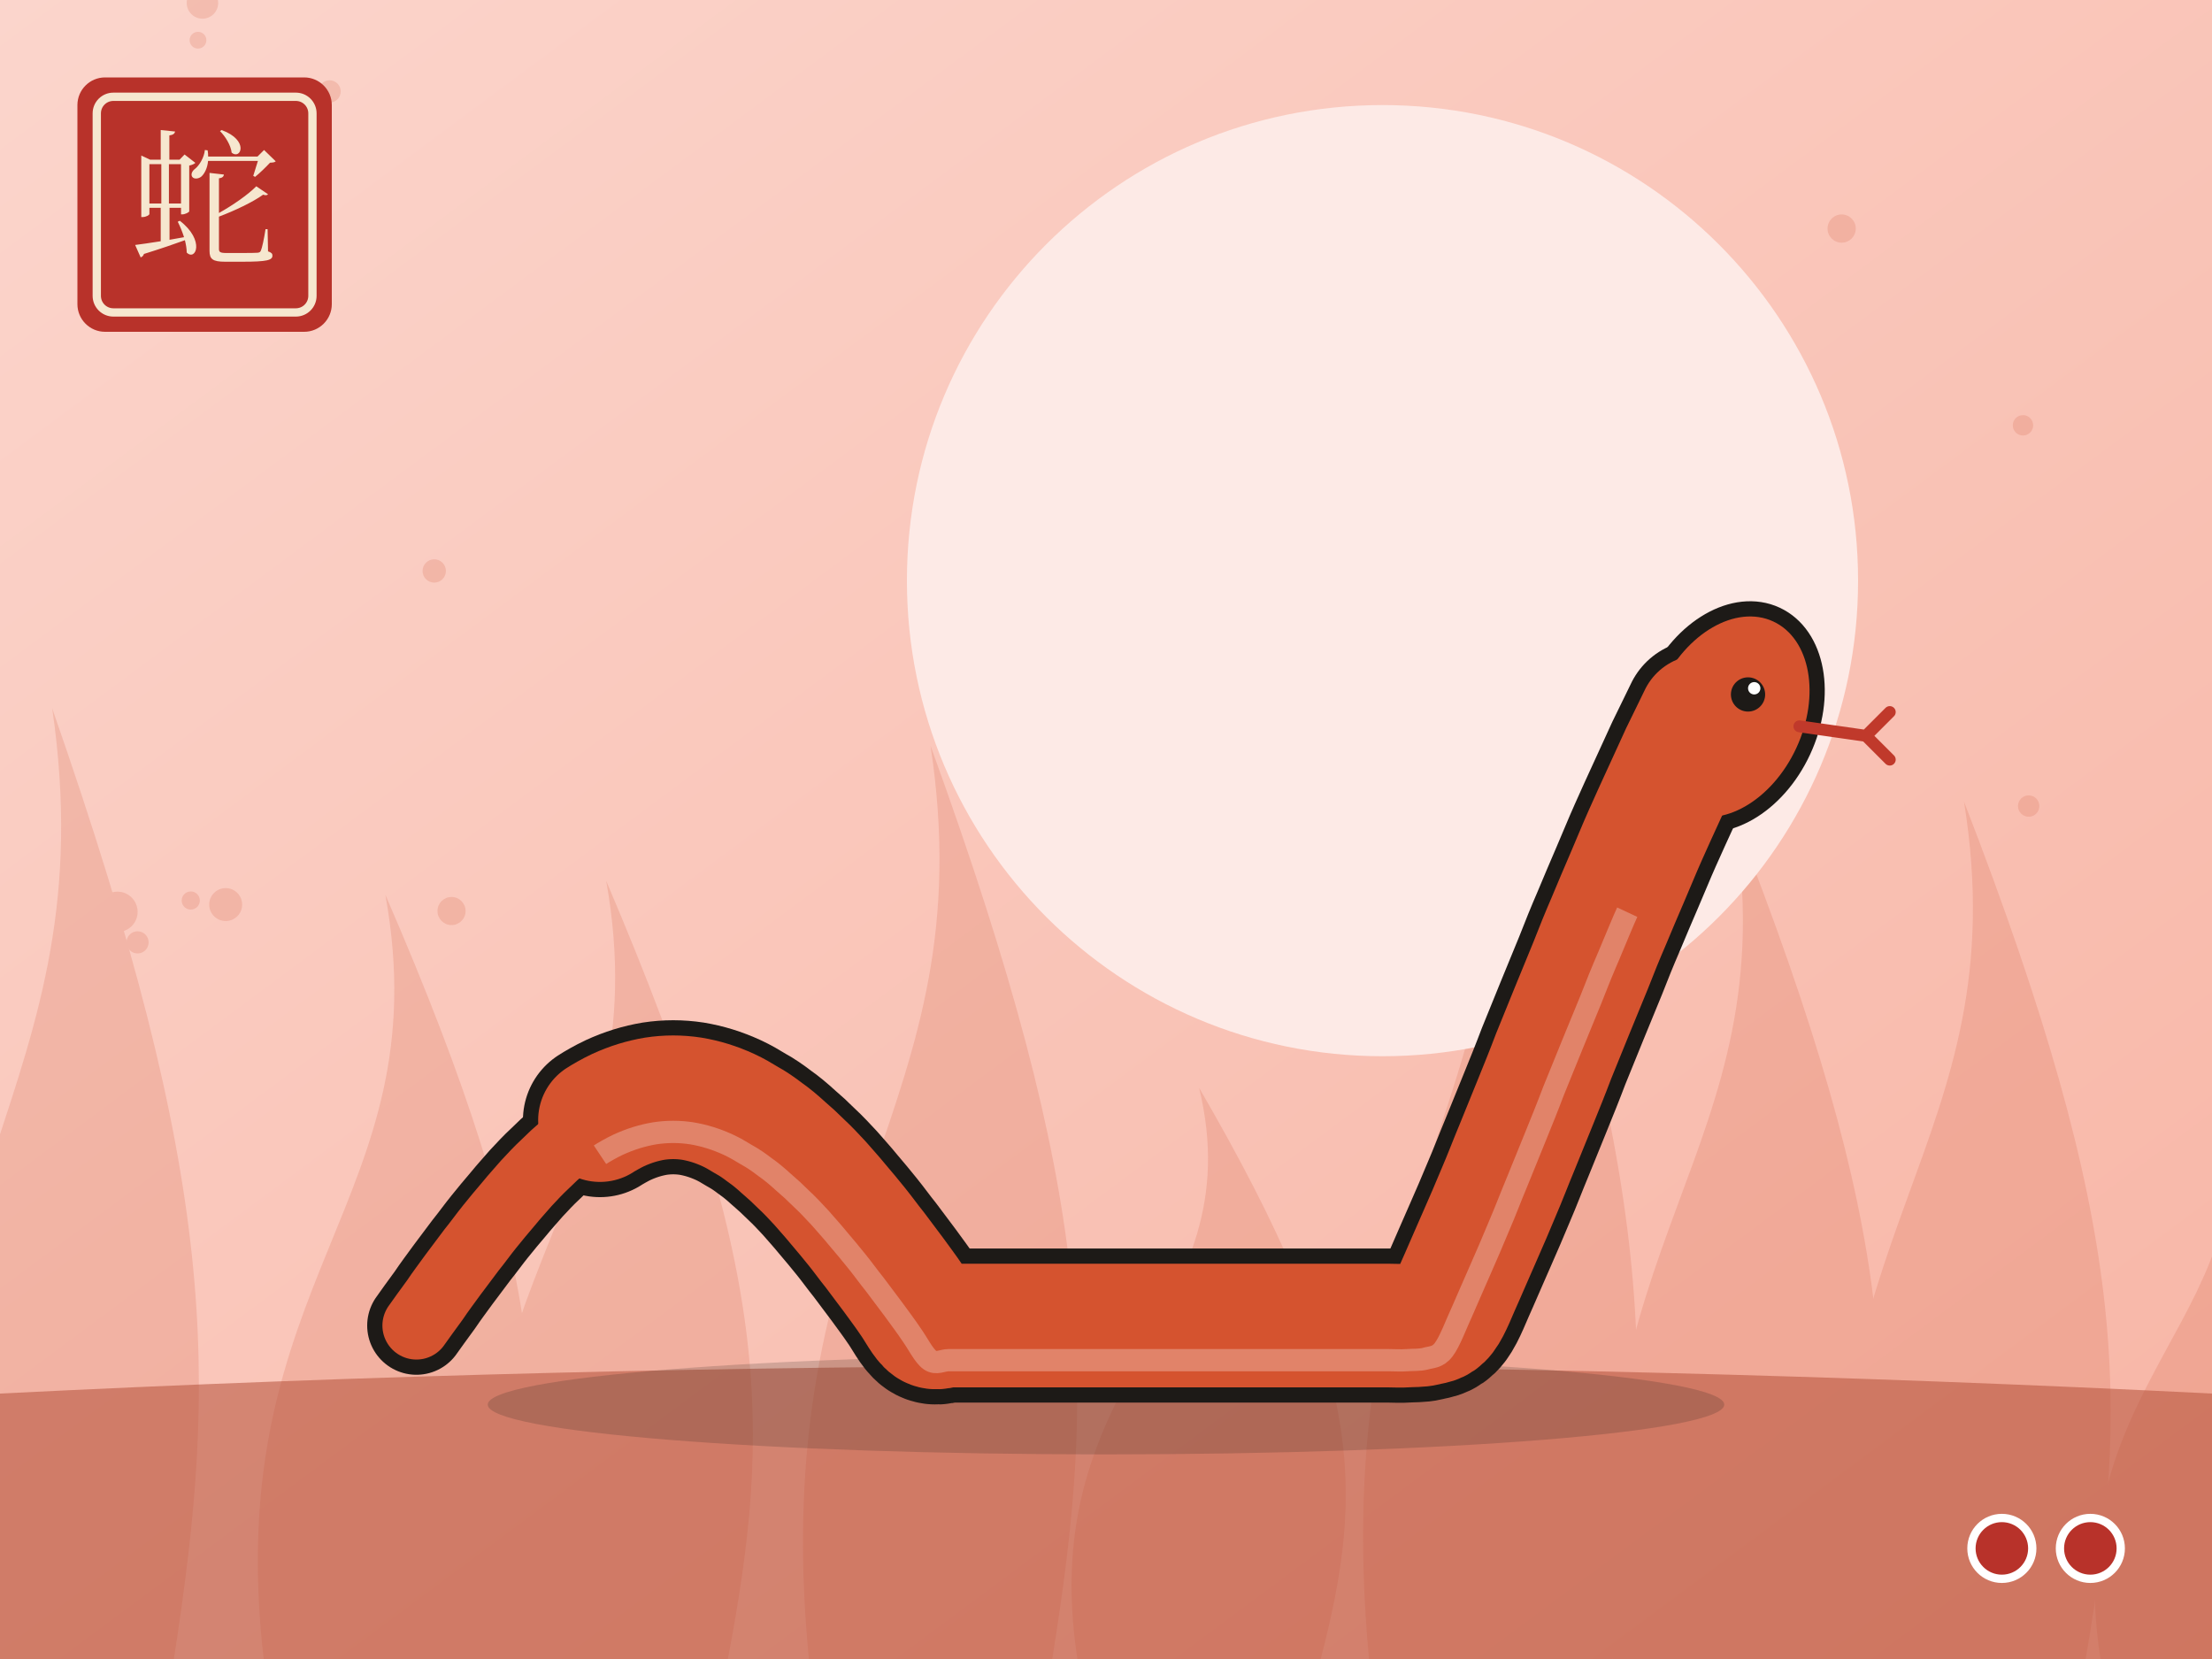
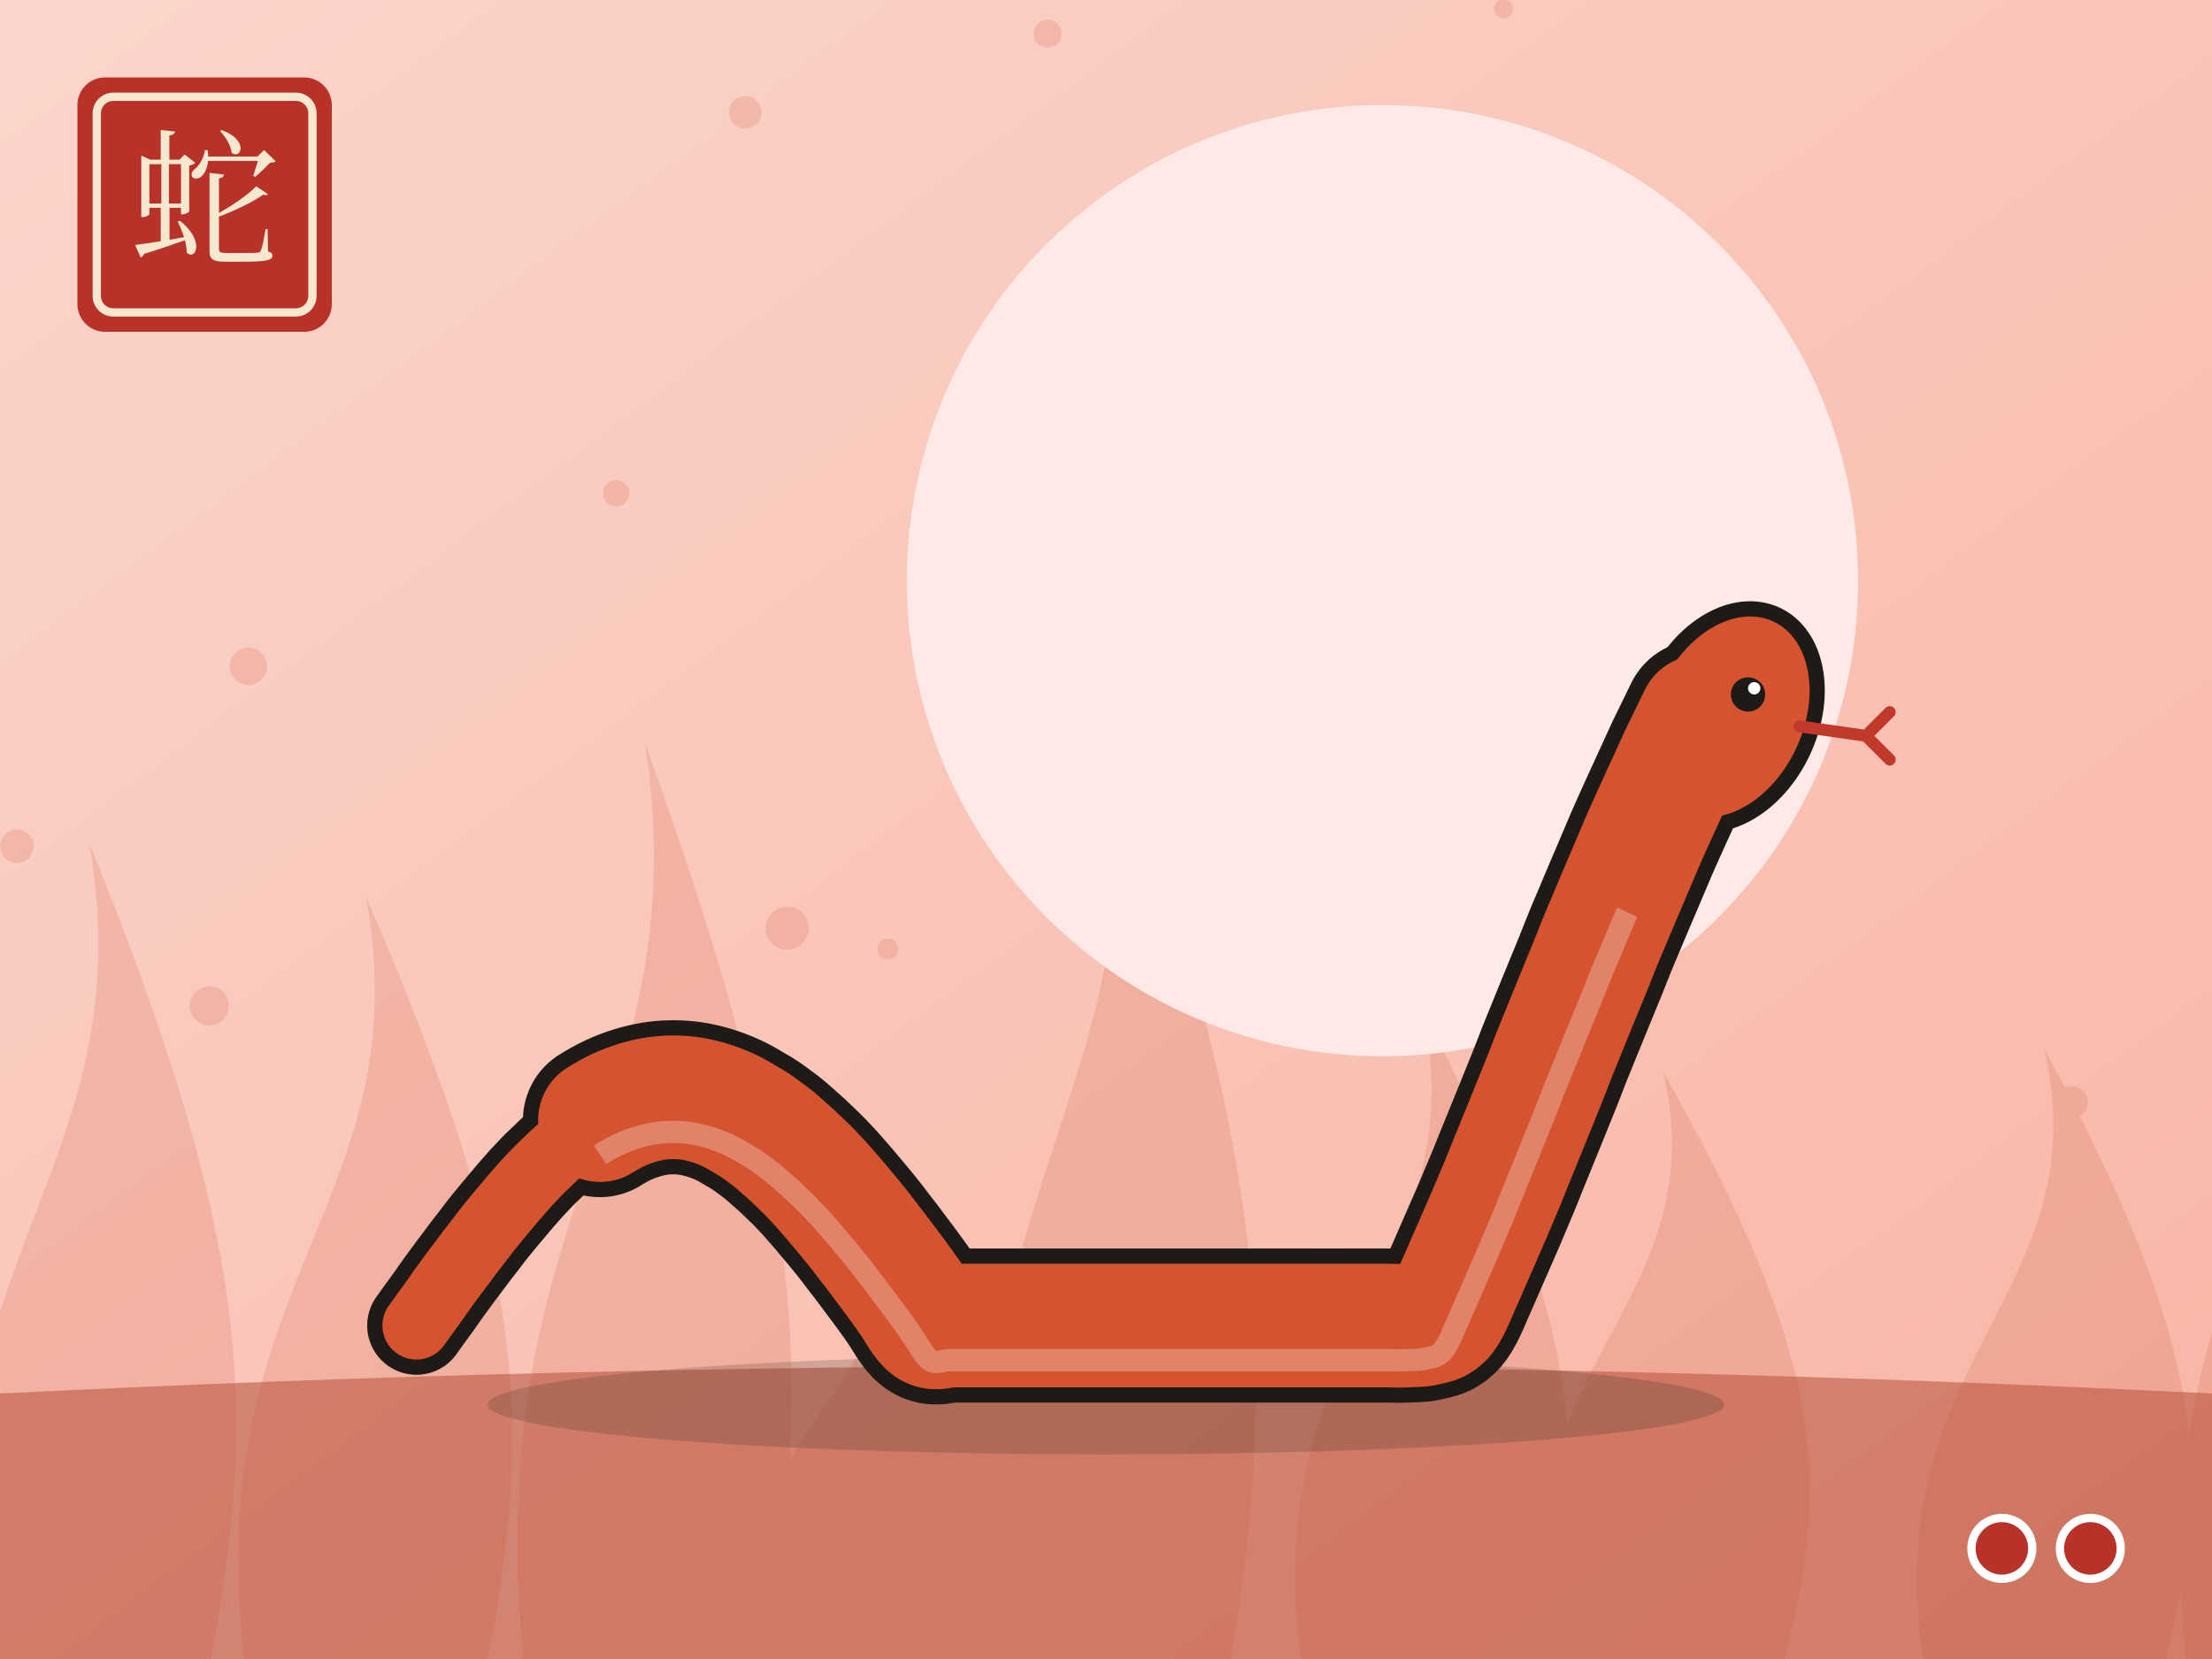
<svg xmlns="http://www.w3.org/2000/svg" viewBox="0 0 400 300" width="400" height="300">
  <defs>
-     <linearGradient id="bg-ember-coilshade" x1="0" x2="1" y1="0" y2="1">
+     <linearGradient id="bg-coilshade" x1="0" x2="1" y1="0" y2="1">
      <stop offset="0" stop-color="#fbd5cc" />
      <stop offset="1" stop-color="#f8b5a5" />
    </linearGradient>
  </defs>
-   <rect width="400" height="300" fill="url(#bg-ember-coilshade)" />
+   <rect width="400" height="300" fill="url(#bg-coilshade)" />
  <g opacity="0.2">
-     <path d="M-12.558 300 C-20.558 214.054 19.442 196.865 9.442 128.108 C39.442 214.054 39.442 248.432 31.442 300 Z" fill="#d35d41" />
-     <path d="M47.687 300 C39.687 230.904 79.687 217.085 69.687 161.808 C99.687 230.904 99.687 258.542 91.687 300 Z" fill="#d35d41" />
-     <path d="M87.623 300 C79.623 229.648 119.623 215.578 109.623 159.297 C139.623 229.648 139.623 257.789 131.623 300 Z" fill="#d35d41" />
-     <path d="M146.273 300 C138.273 217.435 178.273 200.922 168.273 134.87 C198.273 217.435 198.273 250.461 190.273 300 Z" fill="#d35d41" />
-     <path d="M194.833 300 C186.833 248.352 226.833 238.023 216.833 196.705 C246.833 248.352 246.833 269.011 238.833 300 Z" fill="#d35d41" />
-     <path d="M247.556 300 C239.556 213.917 279.556 196.7 269.556 127.833 C299.556 213.917 299.556 248.35 291.556 300 Z" fill="#d35d41" />
-     <path d="M291.556 300 C283.556 223.787 323.556 208.544 313.556 147.574 C343.556 223.787 343.556 254.272 335.556 300 Z" fill="#d35d41" />
-     <path d="M333.152 300 C325.152 222.475 365.152 206.97 355.152 144.949 C385.152 222.475 385.152 253.485 377.152 300 Z" fill="#d35d41" />
-     <path d="M379.836 300 C371.836 248.195 411.836 237.834 401.836 196.389 C431.836 248.195 431.836 268.917 423.836 300 Z" fill="#d35d41" />
-     <circle cx="78.524" cy="103.246" r="2.11" fill="#d35d41" />
-     <circle cx="35.803" cy="7.269" r="1.515" fill="#d35d41" />
-     <circle cx="365.819" cy="76.911" r="1.842" fill="#d35d41" />
-     <circle cx="233.793" cy="58.219" r="1.965" fill="#d35d41" />
-     <circle cx="36.61" cy="0.535" r="2.843" fill="#d35d41" />
-     <circle cx="273.95" cy="40.651" r="2.213" fill="#d35d41" />
-     <circle cx="299.649" cy="88.572" r="3.818" fill="#d35d41" />
-     <circle cx="182.098" cy="67.412" r="1.934" fill="#d35d41" />
-     <circle cx="271.732" cy="110.482" r="1.802" fill="#d35d41" />
-     <circle cx="40.811" cy="163.574" r="2.978" fill="#d35d41" />
-     <circle cx="251.362" cy="88.319" r="3.868" fill="#d35d41" />
-     <circle cx="366.847" cy="145.76" r="1.931" fill="#d35d41" />
-     <circle cx="24.875" cy="170.41" r="2.004" fill="#d35d41" />
-     <circle cx="81.652" cy="164.743" r="2.541" fill="#d35d41" />
-     <circle cx="59.596" cy="16.535" r="2.018" fill="#d35d41" />
-     <circle cx="21.235" cy="164.889" r="3.649" fill="#d35d41" />
-     <circle cx="333.03" cy="41.33" r="2.553" fill="#d35d41" />
-     <circle cx="34.496" cy="162.842" r="1.641" fill="#d35d41" />
+     <path d="M-5.833 300 C-13.833 226.258 26.167 211.509 16.167 152.515 C46.167 226.258 46.167 255.755 38.167 300 Z" fill="#d35d41" />
+     <path d="M44.158 300 C36.158 231.047 76.158 217.257 66.158 162.094 C96.158 231.047 96.158 258.628 88.158 300 Z" fill="#d35d41" />
+     <path d="M94.638 300 C86.638 217.194 126.638 200.633 116.638 134.388 C146.638 217.194 146.638 250.316 138.638 300 Z" fill="#d35d41" />
+     <path d="M136.674 300 C128.674 258.484 168.674 250.181 158.674 216.968 C188.674 258.484 188.674 275.09 180.674 300 Z" fill="#d35d41" />
+     <path d="M178.635 300 C170.635 214.197 210.635 197.036 200.635 128.393 C230.635 214.197 230.635 248.518 222.635 300 Z" fill="#d35d41" />
+     <path d="M235.258 300 C227.258 241.243 267.258 229.492 257.258 182.487 C287.258 241.243 287.258 264.746 279.258 300 Z" fill="#d35d41" />
+     <path d="M278.713 300 C270.713 246.846 310.713 236.215 300.713 193.692 C330.713 246.846 330.713 268.108 322.713 300 Z" fill="#d35d41" />
+     <path d="M347.7 300 C339.7 244.882 379.7 233.859 369.7 189.764 C399.7 244.882 399.7 266.929 391.7 300 Z" fill="#d35d41" />
+     <path d="M395.241 300 C387.241 226.574 427.241 211.889 417.241 153.148 C447.241 226.574 447.241 255.944 439.241 300 Z" fill="#d35d41" />
+     <circle cx="189.437" cy="6.076" r="2.526" fill="#d35d41" />
+     <circle cx="37.848" cy="181.882" r="3.535" fill="#d35d41" />
+     <circle cx="206.799" cy="56.253" r="3.58" fill="#d35d41" />
+     <circle cx="180.772" cy="105.51" r="3.555" fill="#d35d41" />
+     <circle cx="44.925" cy="120.479" r="3.369" fill="#d35d41" />
+     <circle cx="216.209" cy="103.554" r="3.824" fill="#d35d41" />
+     <circle cx="3.051" cy="153.036" r="3.023" fill="#d35d41" />
+     <circle cx="142.36" cy="167.85" r="3.892" fill="#d35d41" />
+     <circle cx="374.611" cy="199.324" r="2.924" fill="#d35d41" />
+     <circle cx="259.486" cy="32.64" r="3.511" fill="#d35d41" />
+     <circle cx="143.621" cy="197.961" r="1.563" fill="#d35d41" />
+     <circle cx="202.266" cy="189.05" r="2.381" fill="#d35d41" />
+     <circle cx="111.414" cy="89.202" r="2.383" fill="#d35d41" />
+     <circle cx="271.901" cy="1.593" r="1.719" fill="#d35d41" />
+     <circle cx="160.547" cy="171.612" r="1.873" fill="#d35d41" />
+     <circle cx="223.885" cy="86.364" r="1.589" fill="#d35d41" />
+     <circle cx="273.383" cy="26.254" r="3.839" fill="#d35d41" />
+     <circle cx="134.755" cy="20.317" r="2.952" fill="#d35d41" />
  </g>
  <circle cx="250" cy="105" r="86" fill="#fdeae6" />
  <path d="M0 252 Q200 242 400 252 L400 300 L0 300 Z" fill="#b45038" opacity="0.55" />
  <ellipse cx="200" cy="254" rx="111.8" ry="9" fill="#1d1a17" opacity="0.18" />
  <g transform="translate(200 252) scale(0.86) translate(-200 -252)">
    <path d="M55 237.7 C55.6 236.8 57.6 234.1 58.9 232.3 C60.1 230.5 61.4 228.8 62.7 227 C64 225.3 65.3 223.5 66.6 221.8 C67.9 220.2 69.1 218.5 70.4 216.9 C71.7 215.3 73 213.7 74.3 212.2 C75.6 210.6 76.9 209.2 78.1 207.8 C79.4 206.4 80.7 205 82 203.8 C83.3 202.5 84.6 201.3 85.9 200.2 C87.1 199.1 88.4 198 89.7 197.1 C91 196.1 92.3 195.2 93.6 194.5 C94.9 193.7 96.1 193 97.4 192.4 C98.7 191.8 100 191.3 101.3 190.9 C102.6 190.5 104.5 190.2 105.1 190" fill="none" stroke="#1d1a17" stroke-width="20.7" stroke-linecap="round" stroke-linejoin="round" />
    <path d="M93.6 194.5 C94.2 194.1 96.1 193 97.4 192.4 C98.7 191.8 100 191.3 101.3 190.9 C102.6 190.5 103.9 190.2 105.1 190 C106.4 189.8 107.7 189.7 109 189.7 C110.3 189.7 111.6 189.8 112.9 190 C114.1 190.2 115.4 190.5 116.7 190.9 C118 191.3 119.3 191.8 120.6 192.4 C121.9 193 123.1 193.7 124.4 194.5 C125.7 195.2 127 196.1 128.3 197.1 C129.6 198 130.9 199.1 132.1 200.2 C133.4 201.3 134.7 202.5 136 203.8 C137.3 205 138.6 206.4 139.9 207.8 C141.1 209.2 142.4 210.6 143.7 212.2 C145 213.7 146.3 215.3 147.6 216.9 C148.9 218.5 150.1 220.2 151.4 221.8 C152.7 223.5 154 225.3 155.3 227 C156.6 228.8 157.9 230.5 159.1 232.3 C160.4 234.1 161.7 236.8 163 237.7 C164.3 238.6 165.6 237.7 166.9 237.7 C168.1 237.7 169.4 237.7 170.7 237.7 C172 237.7 173.3 237.7 174.6 237.7 C175.9 237.7 177.1 237.7 178.4 237.7 C179.7 237.7 181 237.7 182.3 237.7 C183.6 237.7 184.9 237.7 186.1 237.7 C187.4 237.7 188.7 237.7 190 237.7 C191.3 237.7 192.6 237.7 193.9 237.7 C195.1 237.7 196.4 237.7 197.7 237.7 C199 237.7 200.3 237.7 201.6 237.7 C202.9 237.7 204.1 237.7 205.4 237.7 C206.7 237.7 208 237.7 209.3 237.7 C210.6 237.7 211.9 237.7 213.1 237.7 C214.4 237.7 215.7 237.7 217 237.7 C218.3 237.7 219.6 237.7 220.9 237.7 C222.1 237.7 223.4 237.7 224.7 237.7 C226 237.7 227.3 237.7 228.6 237.7 C229.9 237.7 231.1 237.7 232.4 237.7 C233.7 237.7 235 237.7 236.3 237.7 C237.6 237.7 238.9 237.7 240.1 237.7 C241.4 237.7 242.7 237.7 244 237.7 C245.3 237.7 246.6 237.7 247.9 237.7 C249.1 237.7 250.4 237.7 251.7 237.7 C253 237.7 254.3 237.7 255.6 237.7 C256.9 237.7 258.1 237.7 259.4 237.7 C260.7 237.7 262 237.8 263.3 237.7 C264.6 237.6 265.9 237.7 267.1 237.4 C268.4 237 269.7 237.2 271 235.5 C272.3 233.8 273.6 230.2 274.9 227.4 C276.1 224.6 277.4 221.7 278.7 218.7 C280 215.8 281.3 212.7 282.6 209.6 C283.9 206.6 285.1 203.4 286.4 200.3 C287.7 197.1 289 193.9 290.3 190.7 C291.6 187.5 292.9 184.3 294.1 181.1 C295.4 177.9 296.7 174.7 298 171.5 C299.3 168.3 300.6 165.2 301.9 162 C303.1 158.9 304.4 155.7 305.7 152.7 C307 149.6 308.3 146.5 309.6 143.5 C310.9 140.5 312.1 137.5 313.4 134.6 C314.7 131.7 316 128.8 317.3 126 C318.6 123.1 319.9 120.4 321.1 117.7 C322.4 115 324.4 111 325 109.7" fill="none" stroke="#1d1a17" stroke-width="32.4" stroke-linecap="round" stroke-linejoin="round" />
    <ellipse cx="331" cy="109.7" rx="22.1" ry="15.6" transform="rotate(-65.1 331 109.7)" fill="#1d1a17" stroke="#1d1a17" stroke-width="6.4" stroke-linejoin="round" />
    <path d="M55 237.7 C55.6 236.8 57.6 234.1 58.9 232.3 C60.1 230.5 61.4 228.8 62.7 227 C64 225.3 65.3 223.5 66.6 221.8 C67.9 220.2 69.1 218.5 70.4 216.9 C71.7 215.3 73 213.7 74.3 212.2 C75.6 210.6 76.9 209.2 78.1 207.8 C79.4 206.4 80.7 205 82 203.8 C83.3 202.5 84.6 201.3 85.9 200.2 C87.1 199.1 88.4 198 89.7 197.1 C91 196.1 92.3 195.2 93.6 194.5 C94.9 193.7 96.1 193 97.4 192.4 C98.7 191.8 100 191.3 101.3 190.9 C102.6 190.5 104.5 190.2 105.1 190" fill="none" stroke="#d5532f" stroke-width="14.3" stroke-linecap="round" stroke-linejoin="round" />
    <path d="M93.6 194.5 C94.2 194.1 96.1 193 97.4 192.4 C98.7 191.8 100 191.3 101.3 190.9 C102.6 190.5 103.9 190.2 105.1 190 C106.4 189.8 107.7 189.7 109 189.7 C110.3 189.7 111.6 189.8 112.9 190 C114.1 190.2 115.4 190.5 116.7 190.9 C118 191.3 119.3 191.8 120.6 192.4 C121.9 193 123.1 193.7 124.4 194.5 C125.7 195.2 127 196.1 128.3 197.1 C129.6 198 130.9 199.1 132.1 200.2 C133.4 201.3 134.7 202.5 136 203.8 C137.3 205 138.6 206.4 139.9 207.8 C141.1 209.2 142.4 210.6 143.7 212.2 C145 213.7 146.3 215.3 147.6 216.9 C148.9 218.5 150.1 220.2 151.4 221.8 C152.7 223.5 154 225.3 155.3 227 C156.6 228.8 157.9 230.5 159.1 232.3 C160.4 234.1 161.7 236.8 163 237.7 C164.3 238.6 165.6 237.7 166.9 237.7 C168.1 237.7 169.4 237.7 170.7 237.7 C172 237.7 173.3 237.7 174.6 237.7 C175.9 237.7 177.1 237.7 178.4 237.7 C179.7 237.7 181 237.7 182.3 237.7 C183.6 237.7 184.9 237.7 186.1 237.7 C187.4 237.7 188.7 237.7 190 237.7 C191.3 237.7 192.6 237.7 193.9 237.7 C195.1 237.7 196.4 237.7 197.7 237.7 C199 237.7 200.3 237.7 201.6 237.7 C202.9 237.7 204.1 237.7 205.4 237.7 C206.7 237.7 208 237.7 209.3 237.7 C210.6 237.7 211.9 237.7 213.1 237.7 C214.4 237.7 215.7 237.7 217 237.7 C218.3 237.7 219.6 237.7 220.9 237.7 C222.1 237.7 223.4 237.7 224.7 237.7 C226 237.7 227.3 237.7 228.6 237.7 C229.9 237.7 231.1 237.7 232.4 237.7 C233.7 237.7 235 237.7 236.3 237.7 C237.6 237.7 238.9 237.7 240.1 237.7 C241.4 237.7 242.7 237.7 244 237.7 C245.3 237.7 246.6 237.7 247.9 237.7 C249.1 237.7 250.4 237.7 251.7 237.7 C253 237.7 254.3 237.7 255.6 237.7 C256.9 237.7 258.1 237.7 259.4 237.7 C260.7 237.7 262 237.8 263.3 237.7 C264.6 237.6 265.9 237.7 267.1 237.4 C268.4 237 269.7 237.2 271 235.5 C272.3 233.8 273.6 230.2 274.9 227.4 C276.1 224.6 277.4 221.7 278.7 218.7 C280 215.8 281.3 212.7 282.6 209.6 C283.9 206.6 285.1 203.4 286.4 200.3 C287.7 197.1 289 193.9 290.3 190.7 C291.6 187.5 292.9 184.3 294.1 181.1 C295.4 177.9 296.7 174.7 298 171.5 C299.3 168.3 300.6 165.2 301.9 162 C303.1 158.9 304.4 155.7 305.7 152.7 C307 149.6 308.3 146.5 309.6 143.5 C310.9 140.5 312.1 137.5 313.4 134.6 C314.7 131.7 316 128.8 317.3 126 C318.6 123.1 319.9 120.4 321.1 117.7 C322.4 115 324.4 111 325 109.7" fill="none" stroke="#d5532f" stroke-width="26" stroke-linecap="round" stroke-linejoin="round" />
    <ellipse cx="331" cy="109.7" rx="22.1" ry="15.6" transform="rotate(-65.1 331 109.7)" fill="#d5532f" />
    <path d="M93.6 194.5 C94.2 194.1 96.1 193 97.4 192.4 C98.7 191.8 100 191.3 101.3 190.9 C102.6 190.5 103.9 190.2 105.1 190 C106.4 189.8 107.7 189.7 109 189.7 C110.3 189.7 111.6 189.8 112.9 190 C114.1 190.2 115.4 190.5 116.7 190.9 C118 191.3 119.3 191.8 120.6 192.4 C121.9 193 123.1 193.7 124.4 194.5 C125.7 195.2 127 196.1 128.3 197.1 C129.6 198 130.9 199.1 132.1 200.2 C133.4 201.3 134.7 202.5 136 203.8 C137.3 205 138.6 206.4 139.9 207.8 C141.1 209.2 142.4 210.6 143.7 212.2 C145 213.7 146.3 215.3 147.6 216.9 C148.9 218.5 150.1 220.2 151.4 221.8 C152.7 223.5 154 225.3 155.3 227 C156.6 228.8 157.9 230.5 159.1 232.3 C160.4 234.1 161.7 236.8 163 237.7 C164.3 238.6 165.6 237.7 166.9 237.7 C168.1 237.7 169.4 237.7 170.7 237.7 C172 237.7 173.3 237.7 174.6 237.7 C175.9 237.7 177.1 237.7 178.4 237.7 C179.7 237.7 181 237.7 182.3 237.7 C183.6 237.7 184.9 237.7 186.1 237.7 C187.4 237.7 188.7 237.7 190 237.7 C191.3 237.7 192.6 237.7 193.9 237.7 C195.1 237.7 196.4 237.7 197.7 237.7 C199 237.7 200.3 237.7 201.6 237.7 C202.9 237.7 204.1 237.7 205.4 237.7 C206.7 237.7 208 237.7 209.3 237.7 C210.6 237.7 211.9 237.7 213.1 237.7 C214.4 237.7 215.7 237.7 217 237.7 C218.3 237.7 219.6 237.7 220.9 237.7 C222.1 237.7 223.4 237.7 224.7 237.7 C226 237.7 227.3 237.7 228.6 237.7 C229.9 237.7 231.1 237.7 232.4 237.7 C233.7 237.7 235 237.7 236.3 237.7 C237.6 237.7 238.9 237.7 240.1 237.7 C241.4 237.7 242.7 237.7 244 237.7 C245.3 237.7 246.6 237.7 247.9 237.7 C249.1 237.7 250.4 237.7 251.7 237.7 C253 237.7 254.3 237.7 255.6 237.7 C256.9 237.7 258.1 237.7 259.4 237.7 C260.7 237.7 262 237.8 263.3 237.7 C264.6 237.6 265.9 237.7 267.1 237.4 C268.4 237 269.7 237.2 271 235.5 C272.3 233.8 273.6 230.2 274.9 227.4 C276.1 224.6 277.4 221.7 278.7 218.7 C280 215.8 281.3 212.7 282.6 209.6 C283.9 206.6 285.1 203.4 286.4 200.3 C287.7 197.1 289 193.9 290.3 190.7 C291.6 187.5 292.9 184.3 294.1 181.1 C295.4 177.9 296.7 174.7 298 171.5 C299.3 168.3 300.6 165.2 301.9 162 C303.1 158.9 304.4 155.7 305.7 152.7 C307 149.6 308.3 146.5 309.6 143.5 C310.9 140.5 312.1 137.5 313.4 134.6 C314.7 131.7 316 128.8 317.3 126 C318.6 123.1 319.9 120.4 321.1 117.7 C322.4 115 324.4 111 325 109.7" fill="none" stroke="#d5532f" stroke-width="20.8" stroke-dasharray="9.1 23.4" />
    <path d="M93.6 194.5 C94.2 194.1 96.1 193 97.4 192.4 C98.7 191.8 100 191.3 101.3 190.9 C102.6 190.5 103.9 190.2 105.1 190 C106.4 189.8 107.7 189.7 109 189.7 C110.3 189.7 111.6 189.8 112.9 190 C114.1 190.2 115.4 190.5 116.7 190.9 C118 191.3 119.3 191.8 120.6 192.4 C121.9 193 123.1 193.7 124.4 194.5 C125.7 195.2 127 196.1 128.3 197.1 C129.6 198 130.9 199.1 132.1 200.2 C133.4 201.3 134.7 202.5 136 203.8 C137.3 205 138.6 206.4 139.9 207.8 C141.1 209.2 142.4 210.6 143.7 212.2 C145 213.7 146.3 215.3 147.6 216.9 C148.9 218.5 150.1 220.2 151.4 221.8 C152.7 223.5 154 225.3 155.3 227 C156.6 228.8 157.9 230.5 159.1 232.3 C160.4 234.1 161.7 236.8 163 237.7 C164.3 238.6 165.6 237.7 166.9 237.7 C168.1 237.7 169.4 237.7 170.7 237.7 C172 237.7 173.3 237.7 174.6 237.7 C175.9 237.7 177.1 237.7 178.4 237.7 C179.7 237.7 181 237.7 182.3 237.7 C183.6 237.7 184.9 237.7 186.1 237.7 C187.4 237.7 188.7 237.7 190 237.7 C191.3 237.7 192.6 237.7 193.9 237.7 C195.1 237.7 196.4 237.7 197.7 237.7 C199 237.7 200.3 237.7 201.6 237.7 C202.9 237.7 204.1 237.7 205.4 237.7 C206.7 237.7 208 237.7 209.3 237.7 C210.6 237.7 211.9 237.7 213.1 237.7 C214.4 237.7 215.7 237.7 217 237.7 C218.3 237.7 219.6 237.7 220.9 237.7 C222.1 237.7 223.4 237.7 224.7 237.7 C226 237.7 227.3 237.7 228.6 237.7 C229.9 237.7 231.1 237.7 232.4 237.7 C233.7 237.7 235 237.7 236.3 237.7 C237.6 237.7 238.9 237.7 240.1 237.7 C241.4 237.7 242.7 237.7 244 237.7 C245.3 237.7 246.6 237.7 247.9 237.7 C249.1 237.7 250.4 237.7 251.7 237.7 C253 237.7 254.3 237.7 255.6 237.7 C256.9 237.7 258.1 237.7 259.4 237.7 C260.7 237.7 262 237.8 263.3 237.7 C264.6 237.6 265.9 237.7 267.1 237.4 C268.4 237 269.7 237.2 271 235.5 C272.3 233.8 273.6 230.2 274.9 227.4 C276.1 224.6 277.4 221.7 278.7 218.7 C280 215.8 281.3 212.7 282.6 209.6 C283.9 206.6 285.1 203.4 286.4 200.3 C287.7 197.1 289 193.9 290.3 190.7 C291.6 187.5 292.9 184.3 294.1 181.1 C295.4 177.9 296.7 174.7 298 171.5 C299.3 168.3 300.6 165.2 301.9 162 C303.1 158.9 304.4 155.7 305.7 152.7 C307 149.6 308.9 145 309.6 143.5" fill="none" stroke="#e48f78" stroke-width="4.68" transform="translate(0 7.28)" opacity="0.8" />
    <circle cx="335" cy="105" r="3.6" fill="#1d1a17" />
    <circle cx="336.3" cy="103.7" r="1.3" fill="#fff" />
    <path d="M345.8 111.7 l14 2 l5 -5 m-5 5 l5 5" stroke="#c0392b" stroke-width="2.5" fill="none" stroke-linecap="round" />
  </g>
  <g transform="translate(14 14)">
    <rect width="46" height="46" rx="5" fill="#b8322a" />
    <rect x="3.5" y="3.5" width="39" height="39" rx="3" fill="none" stroke="#f6e7cf" stroke-width="1.5" />
    <text x="23" y="32" text-anchor="middle" font-size="27" font-family="'Noto Serif CJK SC','Noto Serif SC','Songti SC','SimSun',serif" fill="#f6e7cf">蛇</text>
  </g>
  <circle cx="378" cy="280" r="5.5" fill="#b8322a" stroke="#fff" stroke-width="1.5" />
  <circle cx="362" cy="280" r="5.5" fill="#b8322a" stroke="#fff" stroke-width="1.5" />
</svg>
